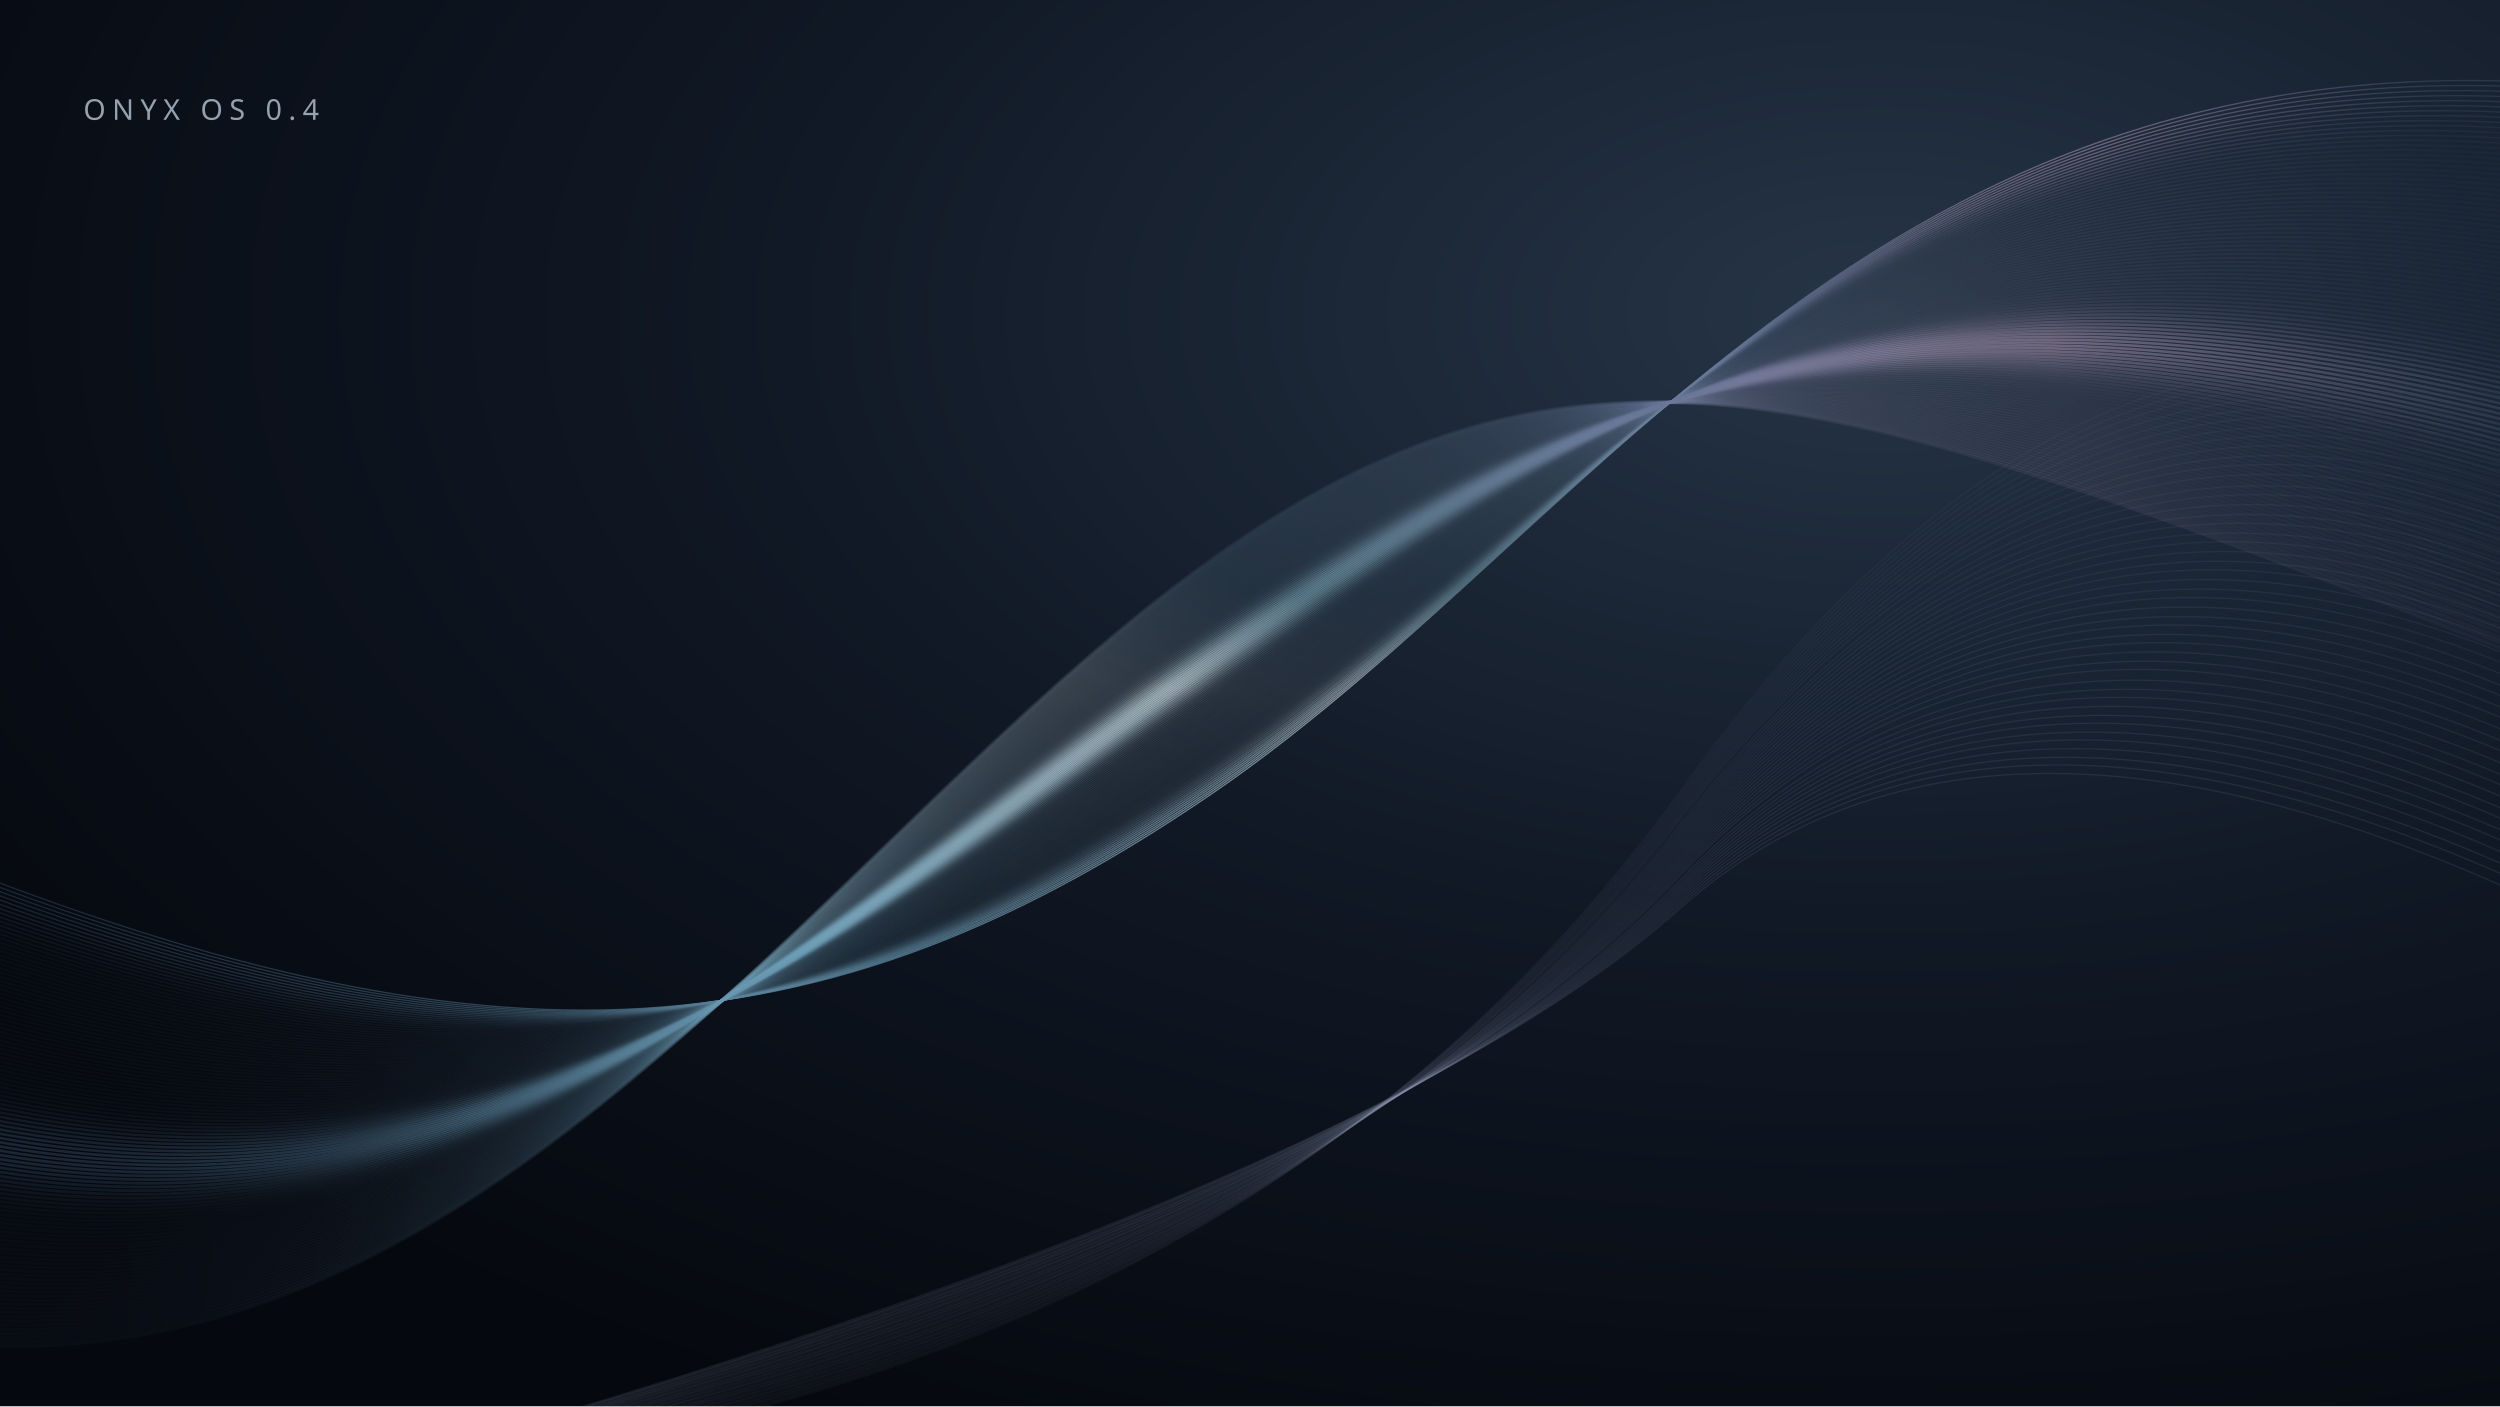
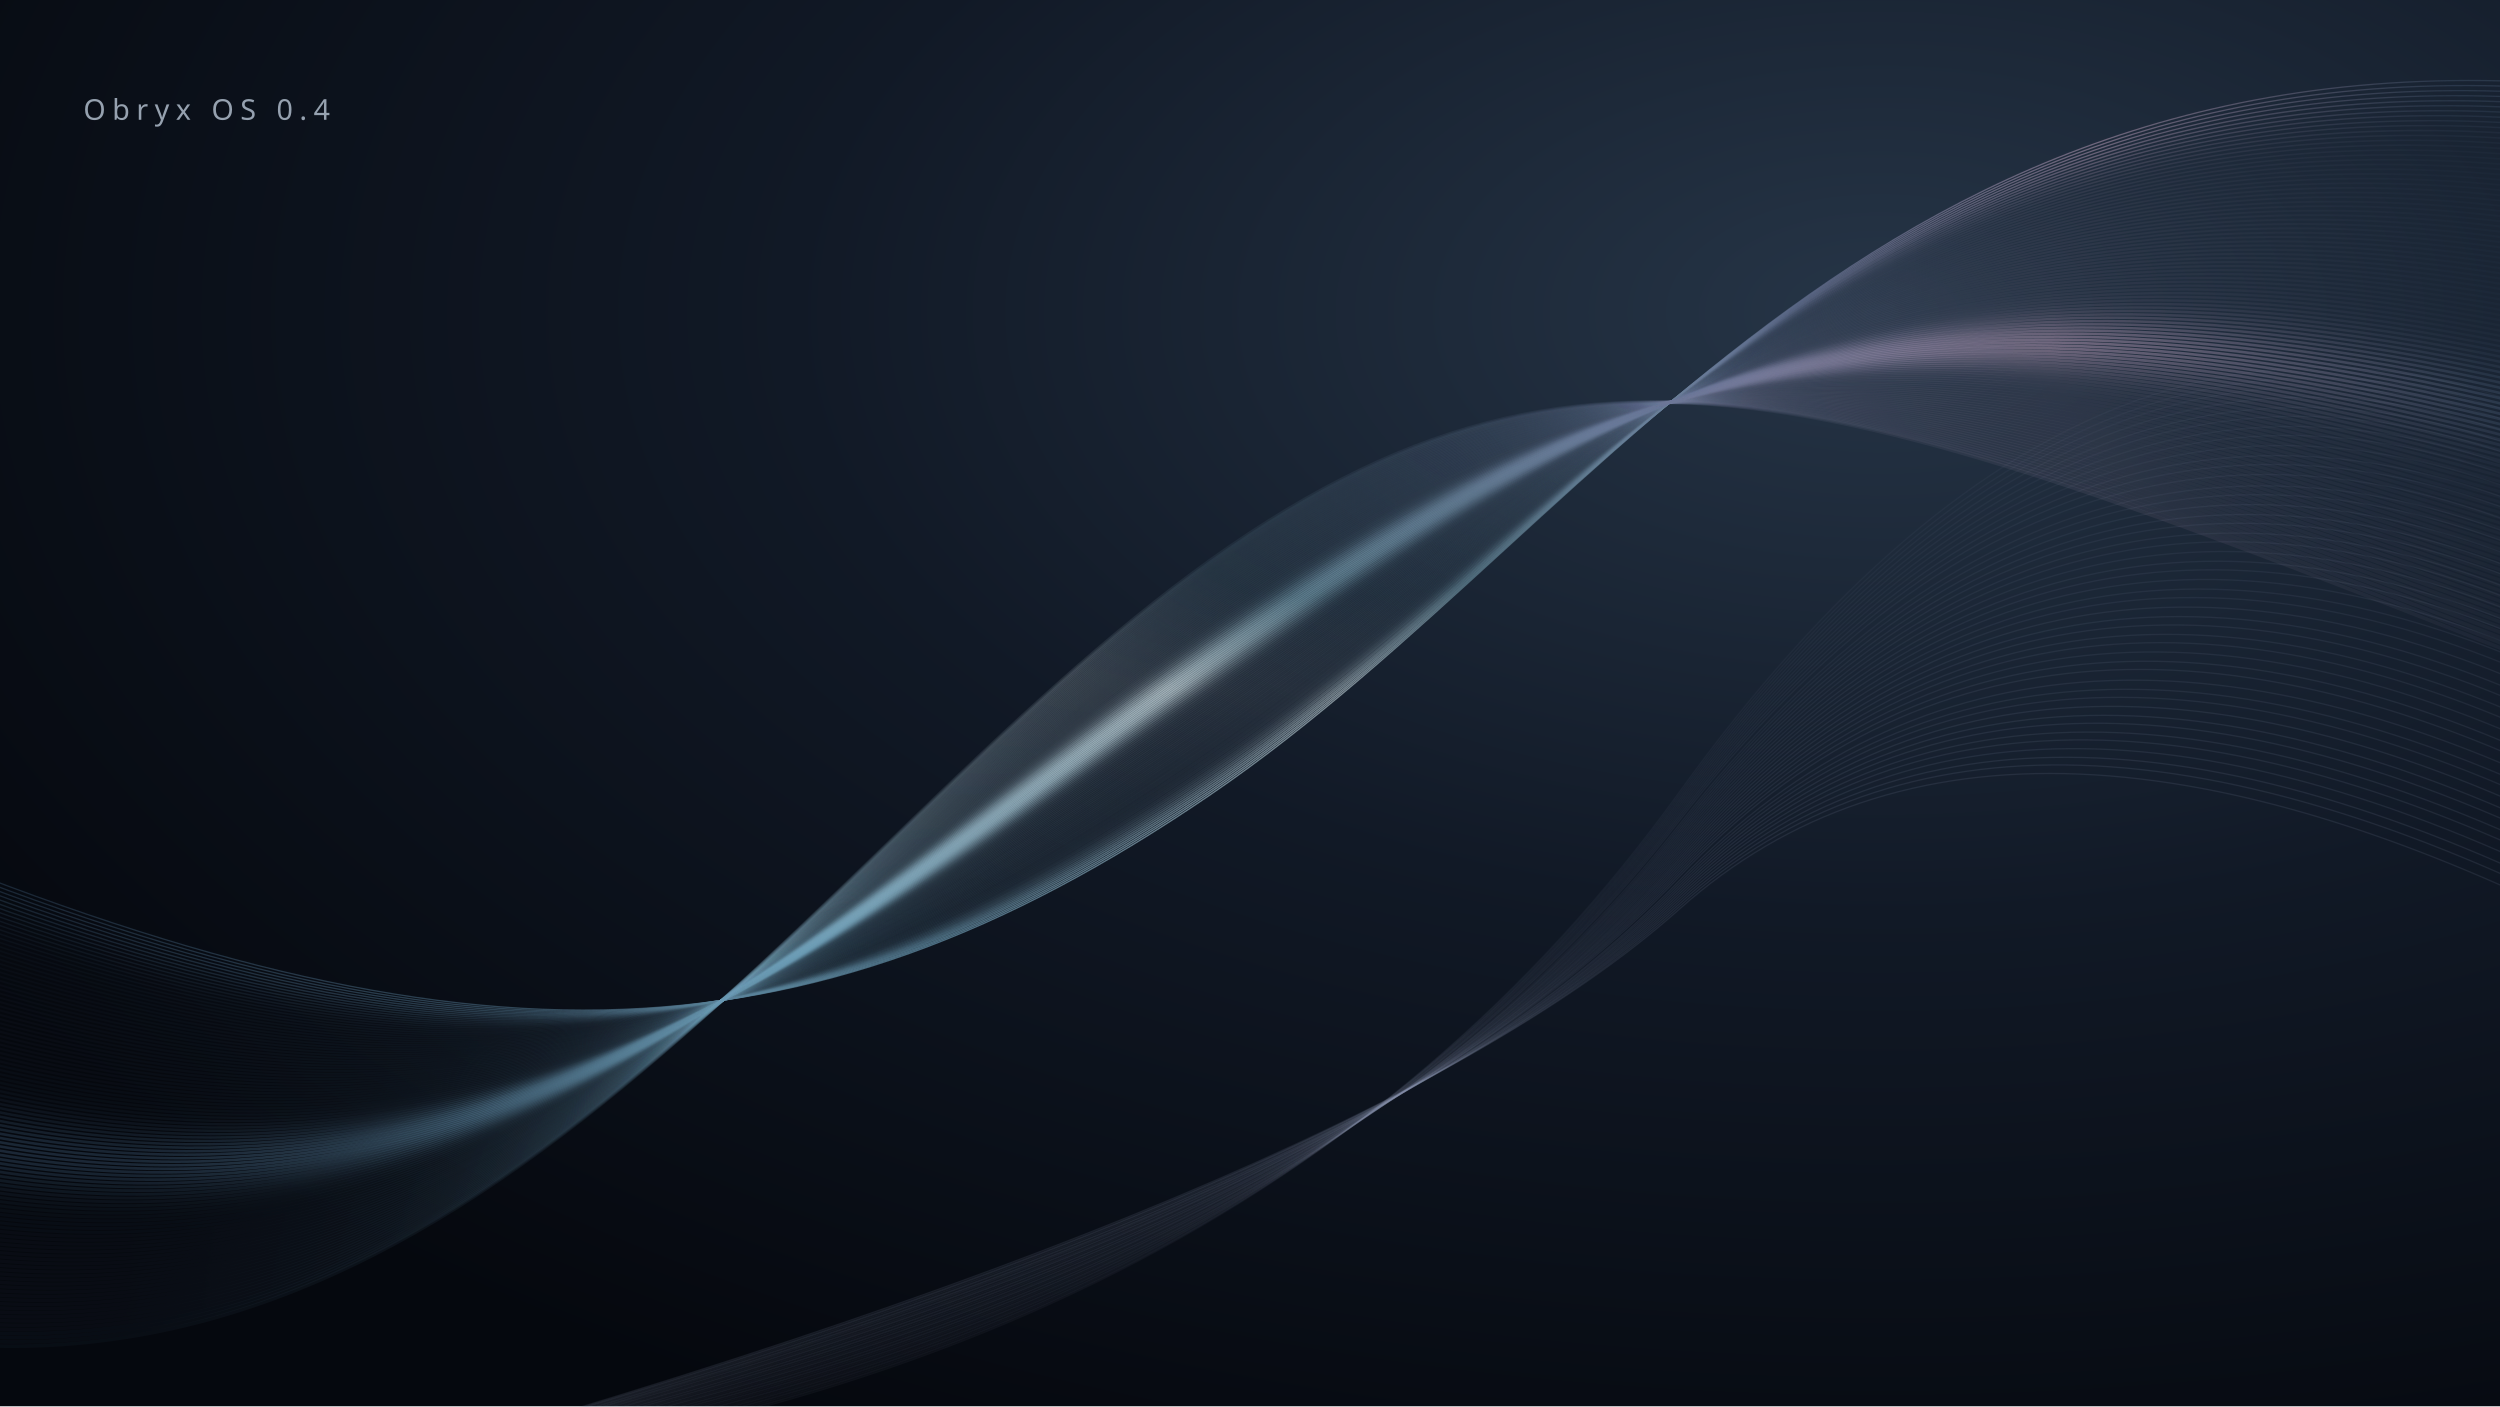
<svg xmlns="http://www.w3.org/2000/svg" width="1920" height="1080" viewBox="0 0 1920 1080">
  <defs>
    <radialGradient id="night" cx="75%" cy="22%" r="90%">
      <stop stop-color="#263547" />
      <stop offset=".48" stop-color="#111926" />
      <stop offset="1" stop-color="#05080e" />
    </radialGradient>
    <linearGradient id="edge" x1="0" y1=".6" x2="1" y2=".35">
      <stop stop-color="#26384b" />
      <stop offset=".28" stop-color="#6b9cb5" />
      <stop offset=".48" stop-color="#bacbd1" />
      <stop offset=".55" stop-color="#678b9b" />
      <stop offset=".73" stop-color="#687597" />
      <stop offset=".87" stop-color="#9b869f" />
      <stop offset="1" stop-color="#344358" />
    </linearGradient>
  </defs>
  <rect width="1920" height="1080" fill="url(#night)" />
  <path d="M -120 630.0 C 350 830.0, 615 825.0, 930 610.0 S 1460 -20.0, 2070 76.0" fill="none" stroke="url(#edge)" stroke-width="1.0" opacity="0.650" />
  <path d="M -120 633.6 C 350 832.7, 615 823.4, 930 608.3 S 1460 -16.9, 2070 80.4" fill="none" stroke="url(#edge)" stroke-width="1.0" opacity="0.643" />
  <path d="M -120 637.2 C 350 835.3, 615 821.9, 930 606.7 S 1460 -13.8, 2070 84.8" fill="none" stroke="url(#edge)" stroke-width="1.0" opacity="0.623" />
  <path d="M -120 640.7 C 350 838.0, 615 820.3, 930 605.0 S 1460 -10.6, 2070 89.2" fill="none" stroke="url(#edge)" stroke-width="1.0" opacity="0.590" />
  <path d="M -120 644.3 C 350 840.6, 615 818.8, 930 603.4 S 1460 -7.5, 2070 93.6" fill="none" stroke="url(#edge)" stroke-width="1.1" opacity="0.548" />
  <path d="M -120 647.9 C 350 843.3, 615 817.2, 930 601.7 S 1460 -4.4, 2070 98.0" fill="none" stroke="url(#edge)" stroke-width="1.1" opacity="0.499" />
  <path d="M -120 651.5 C 350 846.0, 615 815.6, 930 600.1 S 1460 -1.3, 2070 102.4" fill="none" stroke="url(#edge)" stroke-width="1.1" opacity="0.445" />
  <path d="M -120 655.0 C 350 848.6, 615 814.1, 930 598.4 S 1460 1.8, 2070 106.8" fill="none" stroke="url(#edge)" stroke-width="1.1" opacity="0.391" />
  <path d="M -120 658.6 C 350 851.3, 615 812.5, 930 596.8 S 1460 5.0, 2070 111.2" fill="none" stroke="url(#edge)" stroke-width="1.1" opacity="0.338" />
  <path d="M -120 662.2 C 350 853.9, 615 811.0, 930 595.1 S 1460 8.1, 2070 115.6" fill="none" stroke="url(#edge)" stroke-width="1.1" opacity="0.289" />
  <path d="M -120 665.8 C 350 856.6, 615 809.4, 930 593.5 S 1460 11.2, 2070 120.0" fill="none" stroke="url(#edge)" stroke-width="1.2" opacity="0.245" />
  <path d="M -120 669.4 C 350 859.3, 615 807.8, 930 591.8 S 1460 14.3, 2070 124.4" fill="none" stroke="url(#edge)" stroke-width="1.2" opacity="0.208" />
  <path d="M -120 672.9 C 350 861.9, 615 806.3, 930 590.2 S 1460 17.4, 2070 128.8" fill="none" stroke="url(#edge)" stroke-width="1.2" opacity="0.178" />
  <path d="M -120 676.5 C 350 864.6, 615 804.7, 930 588.5 S 1460 20.6, 2070 133.2" fill="none" stroke="url(#edge)" stroke-width="1.2" opacity="0.154" />
  <path d="M -120 680.1 C 350 867.2, 615 803.2, 930 586.9 S 1460 23.7, 2070 137.7" fill="none" stroke="url(#edge)" stroke-width="1.2" opacity="0.136" />
  <path d="M -120 683.7 C 350 869.9, 615 801.6, 930 585.2 S 1460 26.8, 2070 142.1" fill="none" stroke="url(#edge)" stroke-width="1.2" opacity="0.123" />
  <path d="M -120 687.2 C 350 872.6, 615 800.0, 930 583.6 S 1460 29.9, 2070 146.5" fill="none" stroke="url(#edge)" stroke-width="1.3" opacity="0.114" />
  <path d="M -120 690.8 C 350 875.2, 615 798.5, 930 581.9 S 1460 33.0, 2070 150.9" fill="none" stroke="url(#edge)" stroke-width="1.3" opacity="0.108" />
  <path d="M -120 694.4 C 350 877.9, 615 796.9, 930 580.3 S 1460 36.1, 2070 155.3" fill="none" stroke="url(#edge)" stroke-width="1.3" opacity="0.104" />
  <path d="M -120 698.0 C 350 880.6, 615 795.4, 930 578.6 S 1460 39.3, 2070 159.7" fill="none" stroke="url(#edge)" stroke-width="1.3" opacity="0.102" />
  <path d="M -120 701.6 C 350 883.2, 615 793.8, 930 577.0 S 1460 42.4, 2070 164.1" fill="none" stroke="url(#edge)" stroke-width="1.3" opacity="0.101" />
  <path d="M -120 705.1 C 350 885.9, 615 792.2, 930 575.3 S 1460 45.5, 2070 168.5" fill="none" stroke="url(#edge)" stroke-width="1.3" opacity="0.100" />
  <path d="M -120 708.7 C 350 888.5, 615 790.7, 930 573.7 S 1460 48.6, 2070 172.9" fill="none" stroke="url(#edge)" stroke-width="1.4" opacity="0.100" />
  <path d="M -120 712.3 C 350 891.2, 615 789.1, 930 572.0 S 1460 51.7, 2070 177.3" fill="none" stroke="url(#edge)" stroke-width="1.4" opacity="0.100" />
  <path d="M -120 715.9 C 350 893.9, 615 787.6, 930 570.4 S 1460 54.9, 2070 181.7" fill="none" stroke="url(#edge)" stroke-width="1.4" opacity="0.100" />
  <path d="M -120 719.4 C 350 896.5, 615 786.0, 930 568.7 S 1460 58.0, 2070 186.1" fill="none" stroke="url(#edge)" stroke-width="1.4" opacity="0.100" />
  <path d="M -120 723.0 C 350 899.2, 615 784.4, 930 567.1 S 1460 61.1, 2070 190.5" fill="none" stroke="url(#edge)" stroke-width="1.4" opacity="0.100" />
  <path d="M -120 726.6 C 350 901.8, 615 782.9, 930 565.4 S 1460 64.2, 2070 194.9" fill="none" stroke="url(#edge)" stroke-width="1.4" opacity="0.100" />
  <path d="M -120 730.2 C 350 904.5, 615 781.3, 930 563.8 S 1460 67.3, 2070 199.3" fill="none" stroke="url(#edge)" stroke-width="1.5" opacity="0.100" />
  <path d="M -120 733.8 C 350 907.2, 615 779.8, 930 562.1 S 1460 70.5, 2070 203.7" fill="none" stroke="url(#edge)" stroke-width="1.5" opacity="0.100" />
  <path d="M -120 737.3 C 350 909.8, 615 778.2, 930 560.5 S 1460 73.6, 2070 208.1" fill="none" stroke="url(#edge)" stroke-width="1.5" opacity="0.100" />
  <path d="M -120 740.9 C 350 912.5, 615 776.7, 930 558.8 S 1460 76.7, 2070 212.5" fill="none" stroke="url(#edge)" stroke-width="1.5" opacity="0.100" />
  <path d="M -120 744.5 C 350 915.1, 615 775.1, 930 557.2 S 1460 79.8, 2070 216.9" fill="none" stroke="url(#edge)" stroke-width="1.5" opacity="0.100" />
  <path d="M -120 748.1 C 350 917.8, 615 773.5, 930 555.5 S 1460 82.9, 2070 221.3" fill="none" stroke="url(#edge)" stroke-width="1.5" opacity="0.100" />
  <path d="M -120 751.7 C 350 920.5, 615 772.0, 930 553.9 S 1460 86.1, 2070 225.7" fill="none" stroke="url(#edge)" stroke-width="1.6" opacity="0.100" />
  <path d="M -120 755.2 C 350 923.1, 615 770.4, 930 552.2 S 1460 89.2, 2070 230.1" fill="none" stroke="url(#edge)" stroke-width="1.6" opacity="0.100" />
  <path d="M -120 758.8 C 350 925.8, 615 768.9, 930 550.6 S 1460 92.3, 2070 234.5" fill="none" stroke="url(#edge)" stroke-width="1.6" opacity="0.100" />
  <path d="M -120 762.4 C 350 928.4, 615 767.3, 930 548.9 S 1460 95.4, 2070 238.9" fill="none" stroke="url(#edge)" stroke-width="1.6" opacity="0.100" />
  <path d="M -120 766.0 C 350 931.1, 615 765.7, 930 547.2 S 1460 98.5, 2070 243.3" fill="none" stroke="url(#edge)" stroke-width="1.6" opacity="0.100" />
  <path d="M -120 769.5 C 350 933.8, 615 764.2, 930 545.6 S 1460 101.7, 2070 247.7" fill="none" stroke="url(#edge)" stroke-width="1.6" opacity="0.100" />
  <path d="M -120 773.1 C 350 936.4, 615 762.6, 930 543.9 S 1460 104.8, 2070 252.1" fill="none" stroke="url(#edge)" stroke-width="1.7" opacity="0.100" />
  <path d="M -120 776.7 C 350 939.1, 615 761.1, 930 542.3 S 1460 107.9, 2070 256.6" fill="none" stroke="url(#edge)" stroke-width="1.7" opacity="0.100" />
  <path d="M -120 780.3 C 350 941.7, 615 759.5, 930 540.6 S 1460 111.0, 2070 261.0" fill="none" stroke="url(#edge)" stroke-width="1.7" opacity="0.101" />
  <path d="M -120 783.9 C 350 944.4, 615 757.9, 930 539.0 S 1460 114.1, 2070 265.4" fill="none" stroke="url(#edge)" stroke-width="1.7" opacity="0.102" />
  <path d="M -120 787.4 C 350 947.1, 615 756.4, 930 537.3 S 1460 117.2, 2070 269.8" fill="none" stroke="url(#edge)" stroke-width="1.7" opacity="0.104" />
  <path d="M -120 791.0 C 350 949.7, 615 754.8, 930 535.7 S 1460 120.4, 2070 274.2" fill="none" stroke="url(#edge)" stroke-width="1.7" opacity="0.107" />
  <path d="M -120 794.6 C 350 952.4, 615 753.3, 930 534.0 S 1460 123.5, 2070 278.6" fill="none" stroke="url(#edge)" stroke-width="1.8" opacity="0.112" />
  <path d="M -120 798.2 C 350 955.0, 615 751.7, 930 532.4 S 1460 126.6, 2070 283.0" fill="none" stroke="url(#edge)" stroke-width="1.8" opacity="0.120" />
  <path d="M -120 801.7 C 350 957.7, 615 750.1, 930 530.7 S 1460 129.7, 2070 287.4" fill="none" stroke="url(#edge)" stroke-width="1.8" opacity="0.132" />
  <path d="M -120 805.3 C 350 960.4, 615 748.6, 930 529.1 S 1460 132.8, 2070 291.8" fill="none" stroke="url(#edge)" stroke-width="1.8" opacity="0.148" />
  <path d="M -120 808.9 C 350 963.0, 615 747.0, 930 527.4 S 1460 136.0, 2070 296.2" fill="none" stroke="url(#edge)" stroke-width="1.8" opacity="0.171" />
  <path d="M -120 812.5 C 350 965.7, 615 745.5, 930 525.8 S 1460 139.1, 2070 300.6" fill="none" stroke="url(#edge)" stroke-width="1.8" opacity="0.200" />
  <path d="M -120 816.1 C 350 968.3, 615 743.9, 930 524.1 S 1460 142.2, 2070 305.0" fill="none" stroke="url(#edge)" stroke-width="1.9" opacity="0.235" />
  <path d="M -120 819.6 C 350 971.0, 615 742.3, 930 522.5 S 1460 145.3, 2070 309.4" fill="none" stroke="url(#edge)" stroke-width="1.9" opacity="0.277" />
  <path d="M -120 823.2 C 350 973.7, 615 740.8, 930 520.8 S 1460 148.4, 2070 313.8" fill="none" stroke="url(#edge)" stroke-width="1.9" opacity="0.325" />
  <path d="M -120 826.8 C 350 976.3, 615 739.2, 930 519.2 S 1460 151.6, 2070 318.2" fill="none" stroke="url(#edge)" stroke-width="1.9" opacity="0.377" />
  <path d="M -120 830.4 C 350 979.0, 615 737.7, 930 517.5 S 1460 154.7, 2070 322.6" fill="none" stroke="url(#edge)" stroke-width="1.9" opacity="0.431" />
  <path d="M -120 833.9 C 350 981.7, 615 736.1, 930 515.9 S 1460 157.8, 2070 327.0" fill="none" stroke="url(#edge)" stroke-width="1.9" opacity="0.485" />
  <path d="M -120 837.5 C 350 984.3, 615 734.5, 930 514.2 S 1460 160.9, 2070 331.4" fill="none" stroke="url(#edge)" stroke-width="2.0" opacity="0.536" />
  <path d="M -120 841.1 C 350 987.0, 615 733.0, 930 512.6 S 1460 164.0, 2070 335.8" fill="none" stroke="url(#edge)" stroke-width="2.0" opacity="0.580" />
  <path d="M -120 844.7 C 350 989.6, 615 731.4, 930 510.9 S 1460 167.2, 2070 340.2" fill="none" stroke="url(#edge)" stroke-width="2.0" opacity="0.615" />
  <path d="M -120 848.3 C 350 992.3, 615 729.9, 930 509.3 S 1460 170.3, 2070 344.6" fill="none" stroke="url(#edge)" stroke-width="2.0" opacity="0.639" />
  <path d="M -120 851.8 C 350 995.0, 615 728.3, 930 507.6 S 1460 173.4, 2070 349.0" fill="none" stroke="url(#edge)" stroke-width="2.0" opacity="0.650" />
  <path d="M -120 855.4 C 350 997.6, 615 726.7, 930 506.0 S 1460 176.5, 2070 353.4" fill="none" stroke="url(#edge)" stroke-width="2.0" opacity="0.646" />
  <path d="M -120 859.0 C 350 1000.3, 615 725.2, 930 504.3 S 1460 179.6, 2070 357.8" fill="none" stroke="url(#edge)" stroke-width="2.1" opacity="0.629" />
  <path d="M -120 862.6 C 350 1002.9, 615 723.6, 930 502.7 S 1460 182.8, 2070 362.2" fill="none" stroke="url(#edge)" stroke-width="2.1" opacity="0.600" />
  <path d="M -120 866.1 C 350 1005.6, 615 722.1, 930 501.0 S 1460 185.9, 2070 366.6" fill="none" stroke="url(#edge)" stroke-width="2.1" opacity="0.560" />
  <path d="M -120 869.7 C 350 1008.3, 615 720.5, 930 499.4 S 1460 189.0, 2070 371.0" fill="none" stroke="url(#edge)" stroke-width="2.1" opacity="0.512" />
  <path d="M -120 873.3 C 350 1010.9, 615 718.9, 930 497.7 S 1460 192.1, 2070 375.4" fill="none" stroke="url(#edge)" stroke-width="2.1" opacity="0.459" />
  <path d="M -120 876.9 C 350 1013.6, 615 717.4, 930 496.1 S 1460 195.2, 2070 379.9" fill="none" stroke="url(#edge)" stroke-width="2.1" opacity="0.405" />
  <path d="M -120 880.5 C 350 1016.2, 615 715.8, 930 494.4 S 1460 198.3, 2070 384.3" fill="none" stroke="url(#edge)" stroke-width="2.2" opacity="0.351" />
  <path d="M -120 884.0 C 350 1018.9, 615 714.3, 930 492.8 S 1460 201.5, 2070 388.7" fill="none" stroke="url(#edge)" stroke-width="2.2" opacity="0.301" />
  <path d="M -120 887.6 C 350 1021.6, 615 712.7, 930 491.1 S 1460 204.6, 2070 393.1" fill="none" stroke="url(#edge)" stroke-width="2.2" opacity="0.256" />
  <path d="M -120 891.2 C 350 1024.2, 615 711.1, 930 489.4 S 1460 207.7, 2070 397.5" fill="none" stroke="url(#edge)" stroke-width="2.2" opacity="0.217" />
  <path d="M -120 894.8 C 350 1026.9, 615 709.6, 930 487.8 S 1460 210.8, 2070 401.9" fill="none" stroke="url(#edge)" stroke-width="2.2" opacity="0.185" />
  <path d="M -120 898.3 C 350 1029.5, 615 708.0, 930 486.1 S 1460 213.9, 2070 406.3" fill="none" stroke="url(#edge)" stroke-width="2.2" opacity="0.159" />
  <path d="M -120 901.9 C 350 1032.2, 615 706.5, 930 484.5 S 1460 217.1, 2070 410.7" fill="none" stroke="url(#edge)" stroke-width="2.3" opacity="0.140" />
  <path d="M -120 905.5 C 350 1034.9, 615 704.9, 930 482.8 S 1460 220.2, 2070 415.1" fill="none" stroke="url(#edge)" stroke-width="2.3" opacity="0.126" />
  <path d="M -120 909.1 C 350 1037.5, 615 703.3, 930 481.2 S 1460 223.3, 2070 419.5" fill="none" stroke="url(#edge)" stroke-width="2.3" opacity="0.116" />
  <path d="M -120 912.7 C 350 1040.2, 615 701.8, 930 479.5 S 1460 226.4, 2070 423.9" fill="none" stroke="url(#edge)" stroke-width="2.3" opacity="0.109" />
  <path d="M -120 916.2 C 350 1042.8, 615 700.2, 930 477.9 S 1460 229.5, 2070 428.3" fill="none" stroke="url(#edge)" stroke-width="2.3" opacity="0.105" />
  <path d="M -120 919.8 C 350 1045.5, 615 698.7, 930 476.2 S 1460 232.7, 2070 432.7" fill="none" stroke="url(#edge)" stroke-width="2.3" opacity="0.103" />
  <path d="M -120 923.4 C 350 1048.2, 615 697.1, 930 474.6 S 1460 235.8, 2070 437.1" fill="none" stroke="url(#edge)" stroke-width="2.4" opacity="0.101" />
  <path d="M -120 927.0 C 350 1050.8, 615 695.6, 930 472.9 S 1460 238.9, 2070 441.5" fill="none" stroke="url(#edge)" stroke-width="2.4" opacity="0.101" />
  <path d="M -120 930.6 C 350 1053.5, 615 694.0, 930 471.3 S 1460 242.0, 2070 445.9" fill="none" stroke="url(#edge)" stroke-width="2.4" opacity="0.100" />
  <path d="M -120 934.1 C 350 1056.1, 615 692.4, 930 469.6 S 1460 245.1, 2070 450.3" fill="none" stroke="url(#edge)" stroke-width="2.4" opacity="0.100" />
  <path d="M -120 937.7 C 350 1058.8, 615 690.9, 930 468.0 S 1460 248.3, 2070 454.7" fill="none" stroke="url(#edge)" stroke-width="2.4" opacity="0.100" />
  <path d="M -120 941.3 C 350 1061.5, 615 689.3, 930 466.3 S 1460 251.4, 2070 459.1" fill="none" stroke="url(#edge)" stroke-width="2.4" opacity="0.100" />
  <path d="M -120 944.9 C 350 1064.1, 615 687.8, 930 464.7 S 1460 254.5, 2070 463.5" fill="none" stroke="url(#edge)" stroke-width="2.5" opacity="0.100" />
  <path d="M -120 948.4 C 350 1066.8, 615 686.2, 930 463.0 S 1460 257.6, 2070 467.9" fill="none" stroke="url(#edge)" stroke-width="2.5" opacity="0.100" />
  <path d="M -120 952.0 C 350 1069.4, 615 684.6, 930 461.4 S 1460 260.7, 2070 472.3" fill="none" stroke="url(#edge)" stroke-width="2.5" opacity="0.100" />
  <path d="M -120 955.6 C 350 1072.1, 615 683.1, 930 459.7 S 1460 263.9, 2070 476.7" fill="none" stroke="url(#edge)" stroke-width="2.5" opacity="0.100" />
  <path d="M -120 959.2 C 350 1074.8, 615 681.5, 930 458.1 S 1460 267.0, 2070 481.1" fill="none" stroke="url(#edge)" stroke-width="2.5" opacity="0.100" />
  <path d="M -120 962.8 C 350 1077.4, 615 680.0, 930 456.4 S 1460 270.1, 2070 485.5" fill="none" stroke="url(#edge)" stroke-width="2.5" opacity="0.100" />
  <path d="M -120 966.3 C 350 1080.1, 615 678.4, 930 454.8 S 1460 273.2, 2070 489.9" fill="none" stroke="url(#edge)" stroke-width="2.6" opacity="0.100" />
  <path d="M -120 969.9 C 350 1082.8, 615 676.8, 930 453.1 S 1460 276.3, 2070 494.3" fill="none" stroke="url(#edge)" stroke-width="2.6" opacity="0.100" />
  <path d="M -120 973.5 C 350 1085.4, 615 675.3, 930 451.5 S 1460 279.4, 2070 498.8" fill="none" stroke="url(#edge)" stroke-width="2.6" opacity="0.100" />
  <path d="M -120 977.1 C 350 1088.1, 615 673.7, 930 449.8 S 1460 282.6, 2070 503.2" fill="none" stroke="url(#edge)" stroke-width="2.6" opacity="0.100" />
  <path d="M -120 980.6 C 350 1090.7, 615 672.2, 930 448.2 S 1460 285.7, 2070 507.6" fill="none" stroke="url(#edge)" stroke-width="2.6" opacity="0.100" />
  <path d="M -120 984.2 C 350 1093.4, 615 670.6, 930 446.5 S 1460 288.8, 2070 512.0" fill="none" stroke="url(#edge)" stroke-width="2.6" opacity="0.100" />
  <path d="M -120 987.8 C 350 1096.1, 615 669.0, 930 444.9 S 1460 291.9, 2070 516.4" fill="none" stroke="url(#edge)" stroke-width="2.7" opacity="0.100" />
  <path d="M -120 991.4 C 350 1098.7, 615 667.5, 930 443.2 S 1460 295.0, 2070 520.8" fill="none" stroke="url(#edge)" stroke-width="2.7" opacity="0.100" />
  <path d="M -120 995.0 C 350 1101.4, 615 665.9, 930 441.6 S 1460 298.2, 2070 525.2" fill="none" stroke="url(#edge)" stroke-width="2.7" opacity="0.100" />
  <path d="M -120 998.5 C 350 1104.0, 615 664.4, 930 439.9 S 1460 301.3, 2070 529.6" fill="none" stroke="url(#edge)" stroke-width="2.7" opacity="0.100" />
  <path d="M -120 1002.1 C 350 1106.7, 615 662.8, 930 438.3 S 1460 304.4, 2070 534.0" fill="none" stroke="url(#edge)" stroke-width="2.7" opacity="0.101" />
  <path d="M -120 1005.7 C 350 1109.4, 615 661.2, 930 436.6 S 1460 307.5, 2070 538.4" fill="none" stroke="url(#edge)" stroke-width="2.7" opacity="0.101" />
  <path d="M -120 1009.3 C 350 1112.0, 615 659.7, 930 435.0 S 1460 310.6, 2070 542.8" fill="none" stroke="url(#edge)" stroke-width="2.8" opacity="0.103" />
  <path d="M -120 1012.8 C 350 1114.7, 615 658.1, 930 433.3 S 1460 313.8, 2070 547.2" fill="none" stroke="url(#edge)" stroke-width="2.8" opacity="0.106" />
  <path d="M -120 1016.4 C 350 1117.3, 615 656.6, 930 431.7 S 1460 316.9, 2070 551.6" fill="none" stroke="url(#edge)" stroke-width="2.8" opacity="0.110" />
  <path d="M -120 1020.0 C 350 1120.0, 615 655.0, 930 430.0 S 1460 320.0, 2070 556.0" fill="none" stroke="url(#edge)" stroke-width="2.8" opacity="0.118" />
  <path d="M 240 1140 Q 950 1080 1290 608 T 2020 348" fill="none" stroke="#8791ad" opacity="0.06" />
  <path d="M 240 1140 Q 952 1076 1290 610 T 2020 357" fill="none" stroke="#8791ad" opacity="0.06" />
  <path d="M 240 1140 Q 954 1073 1290 612 T 2020 365" fill="none" stroke="#8791ad" opacity="0.06" />
  <path d="M 240 1140 Q 956 1069 1290 614 T 2020 374" fill="none" stroke="#8791ad" opacity="0.07" />
  <path d="M 240 1140 Q 958 1065 1290 616 T 2020 383" fill="none" stroke="#8791ad" opacity="0.07" />
  <path d="M 240 1140 Q 960 1062 1290 618 T 2020 391" fill="none" stroke="#8791ad" opacity="0.07" />
  <path d="M 240 1140 Q 962 1058 1290 620 T 2020 400" fill="none" stroke="#8791ad" opacity="0.07" />
  <path d="M 240 1140 Q 964 1055 1290 622 T 2020 408" fill="none" stroke="#8791ad" opacity="0.07" />
  <path d="M 240 1140 Q 967 1051 1290 624 T 2020 417" fill="none" stroke="#8791ad" opacity="0.07" />
  <path d="M 240 1140 Q 969 1047 1290 626 T 2020 426" fill="none" stroke="#8791ad" opacity="0.08" />
  <path d="M 240 1140 Q 971 1044 1290 628 T 2020 434" fill="none" stroke="#8791ad" opacity="0.08" />
  <path d="M 240 1140 Q 973 1040 1290 630 T 2020 443" fill="none" stroke="#8791ad" opacity="0.08" />
  <path d="M 240 1140 Q 975 1036 1290 633 T 2020 452" fill="none" stroke="#8791ad" opacity="0.08" />
  <path d="M 240 1140 Q 977 1033 1290 635 T 2020 460" fill="none" stroke="#8791ad" opacity="0.08" />
  <path d="M 240 1140 Q 979 1029 1290 637 T 2020 469" fill="none" stroke="#8791ad" opacity="0.09" />
  <path d="M 240 1140 Q 981 1025 1290 639 T 2020 478" fill="none" stroke="#8791ad" opacity="0.09" />
  <path d="M 240 1140 Q 983 1022 1290 641 T 2020 486" fill="none" stroke="#8791ad" opacity="0.09" />
  <path d="M 240 1140 Q 985 1018 1290 643 T 2020 495" fill="none" stroke="#8791ad" opacity="0.09" />
  <path d="M 240 1140 Q 987 1015 1290 645 T 2020 503" fill="none" stroke="#8791ad" opacity="0.09" />
  <path d="M 240 1140 Q 989 1011 1290 647 T 2020 512" fill="none" stroke="#8791ad" opacity="0.09" />
  <path d="M 240 1140 Q 991 1007 1290 649 T 2020 521" fill="none" stroke="#8791ad" opacity="0.10" />
  <path d="M 240 1140 Q 993 1004 1290 651 T 2020 529" fill="none" stroke="#8791ad" opacity="0.10" />
  <path d="M 240 1140 Q 996 1000 1290 653 T 2020 538" fill="none" stroke="#8791ad" opacity="0.10" />
  <path d="M 240 1140 Q 998 996 1290 655 T 2020 547" fill="none" stroke="#8791ad" opacity="0.10" />
  <path d="M 240 1140 Q 1000 993 1290 657 T 2020 555" fill="none" stroke="#8791ad" opacity="0.10" />
  <path d="M 240 1140 Q 1002 989 1290 659 T 2020 564" fill="none" stroke="#8791ad" opacity="0.11" />
  <path d="M 240 1140 Q 1004 985 1290 661 T 2020 573" fill="none" stroke="#8791ad" opacity="0.11" />
  <path d="M 240 1140 Q 1006 982 1290 663 T 2020 581" fill="none" stroke="#8791ad" opacity="0.11" />
  <path d="M 240 1140 Q 1008 978 1290 665 T 2020 590" fill="none" stroke="#8791ad" opacity="0.11" />
  <path d="M 240 1140 Q 1010 975 1290 667 T 2020 598" fill="none" stroke="#8791ad" opacity="0.11" />
  <path d="M 240 1140 Q 1012 971 1290 669 T 2020 607" fill="none" stroke="#8791ad" opacity="0.11" />
  <path d="M 240 1140 Q 1014 967 1290 671 T 2020 616" fill="none" stroke="#8791ad" opacity="0.12" />
  <path d="M 240 1140 Q 1016 964 1290 673 T 2020 624" fill="none" stroke="#8791ad" opacity="0.12" />
  <path d="M 240 1140 Q 1018 960 1290 676 T 2020 633" fill="none" stroke="#8791ad" opacity="0.12" />
  <path d="M 240 1140 Q 1020 956 1290 678 T 2020 642" fill="none" stroke="#8791ad" opacity="0.12" />
  <path d="M 240 1140 Q 1022 953 1290 680 T 2020 650" fill="none" stroke="#8791ad" opacity="0.12" />
  <path d="M 240 1140 Q 1024 949 1290 682 T 2020 659" fill="none" stroke="#8791ad" opacity="0.13" />
  <path d="M 240 1140 Q 1027 945 1290 684 T 2020 668" fill="none" stroke="#8791ad" opacity="0.13" />
  <path d="M 240 1140 Q 1029 942 1290 686 T 2020 676" fill="none" stroke="#8791ad" opacity="0.13" />
  <path d="M 240 1140 Q 1031 938 1290 688 T 2020 685" fill="none" stroke="#8791ad" opacity="0.13" />
  <path d="M 240 1140 Q 1033 935 1290 690 T 2020 693" fill="none" stroke="#8791ad" opacity="0.13" />
  <path d="M 240 1140 Q 1035 931 1290 692 T 2020 702" fill="none" stroke="#8791ad" opacity="0.13" />
  <path d="M 240 1140 Q 1037 927 1290 694 T 2020 711" fill="none" stroke="#8791ad" opacity="0.14" />
  <path d="M 240 1140 Q 1039 924 1290 696 T 2020 719" fill="none" stroke="#8791ad" opacity="0.14" />
  <path d="M 240 1140 Q 1041 920 1290 698 T 2020 728" fill="none" stroke="#8791ad" opacity="0.14" />
-   <text x="64" y="92" fill="#c4d2e1" opacity=".75" font-family="sans-serif" font-size="22" letter-spacing="5">ONYX OS 0.4</text>
+   <text x="64" y="92" fill="#c4d2e1" opacity=".75" font-family="sans-serif" font-size="22" letter-spacing="5">Obryx OS 0.4</text>
</svg>
